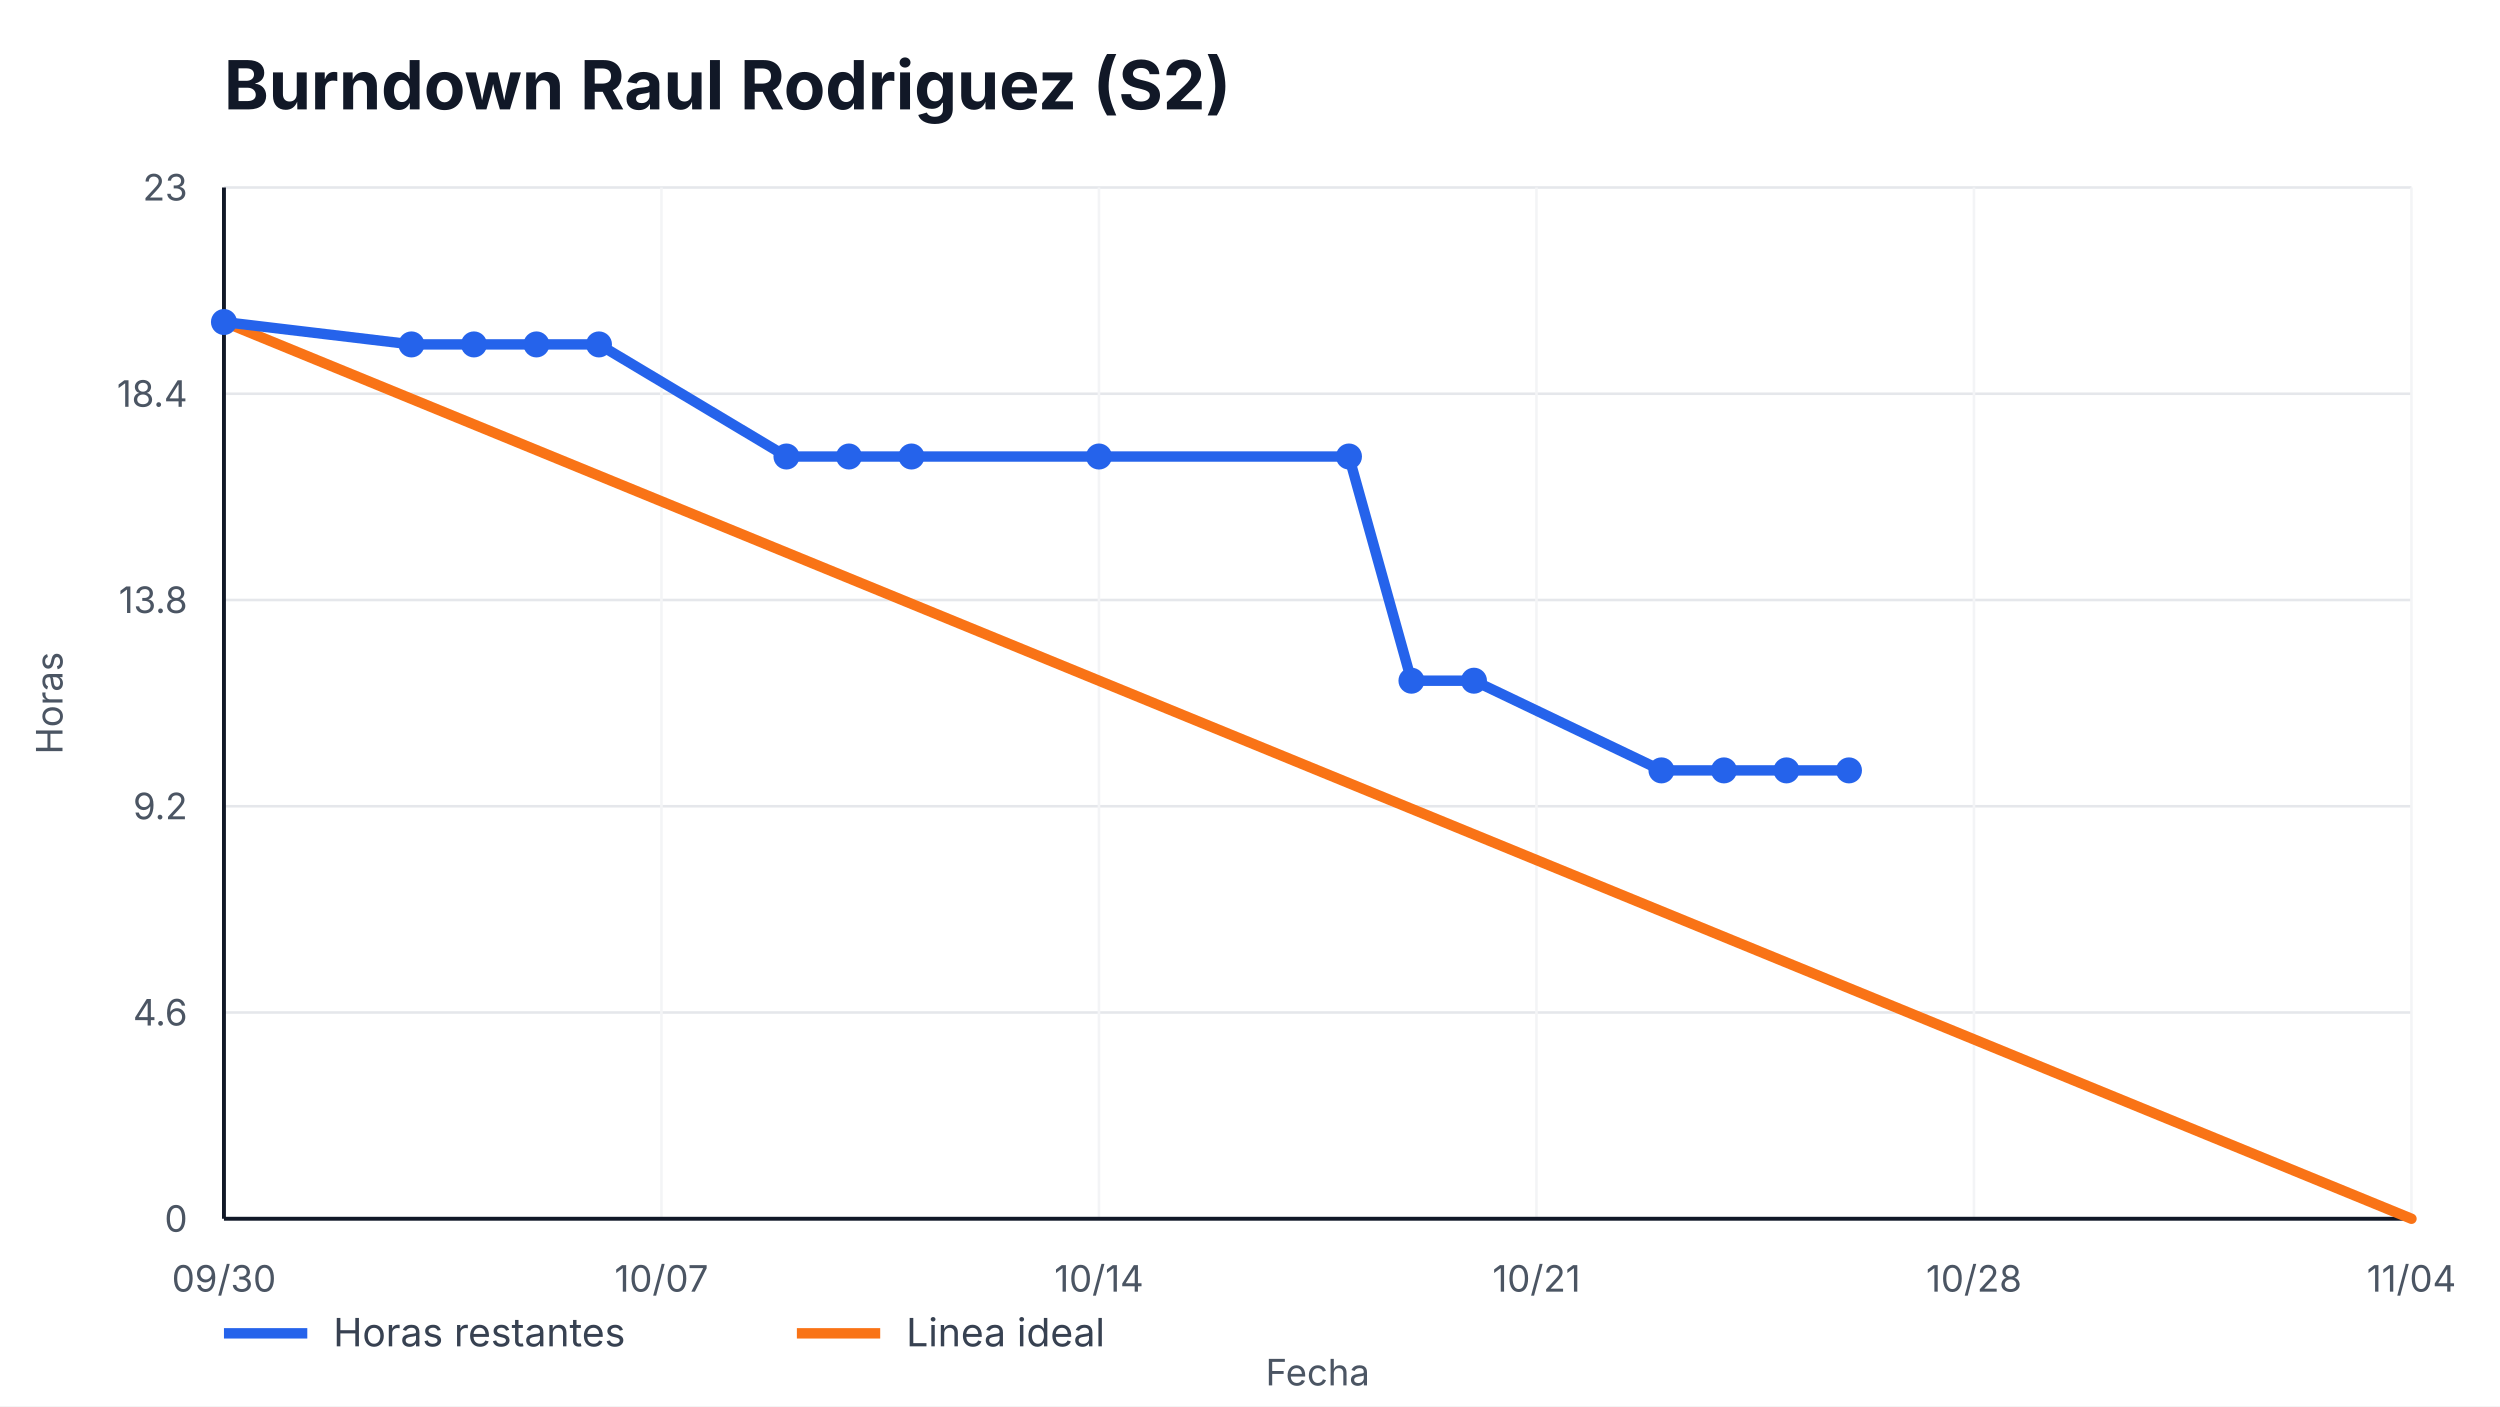
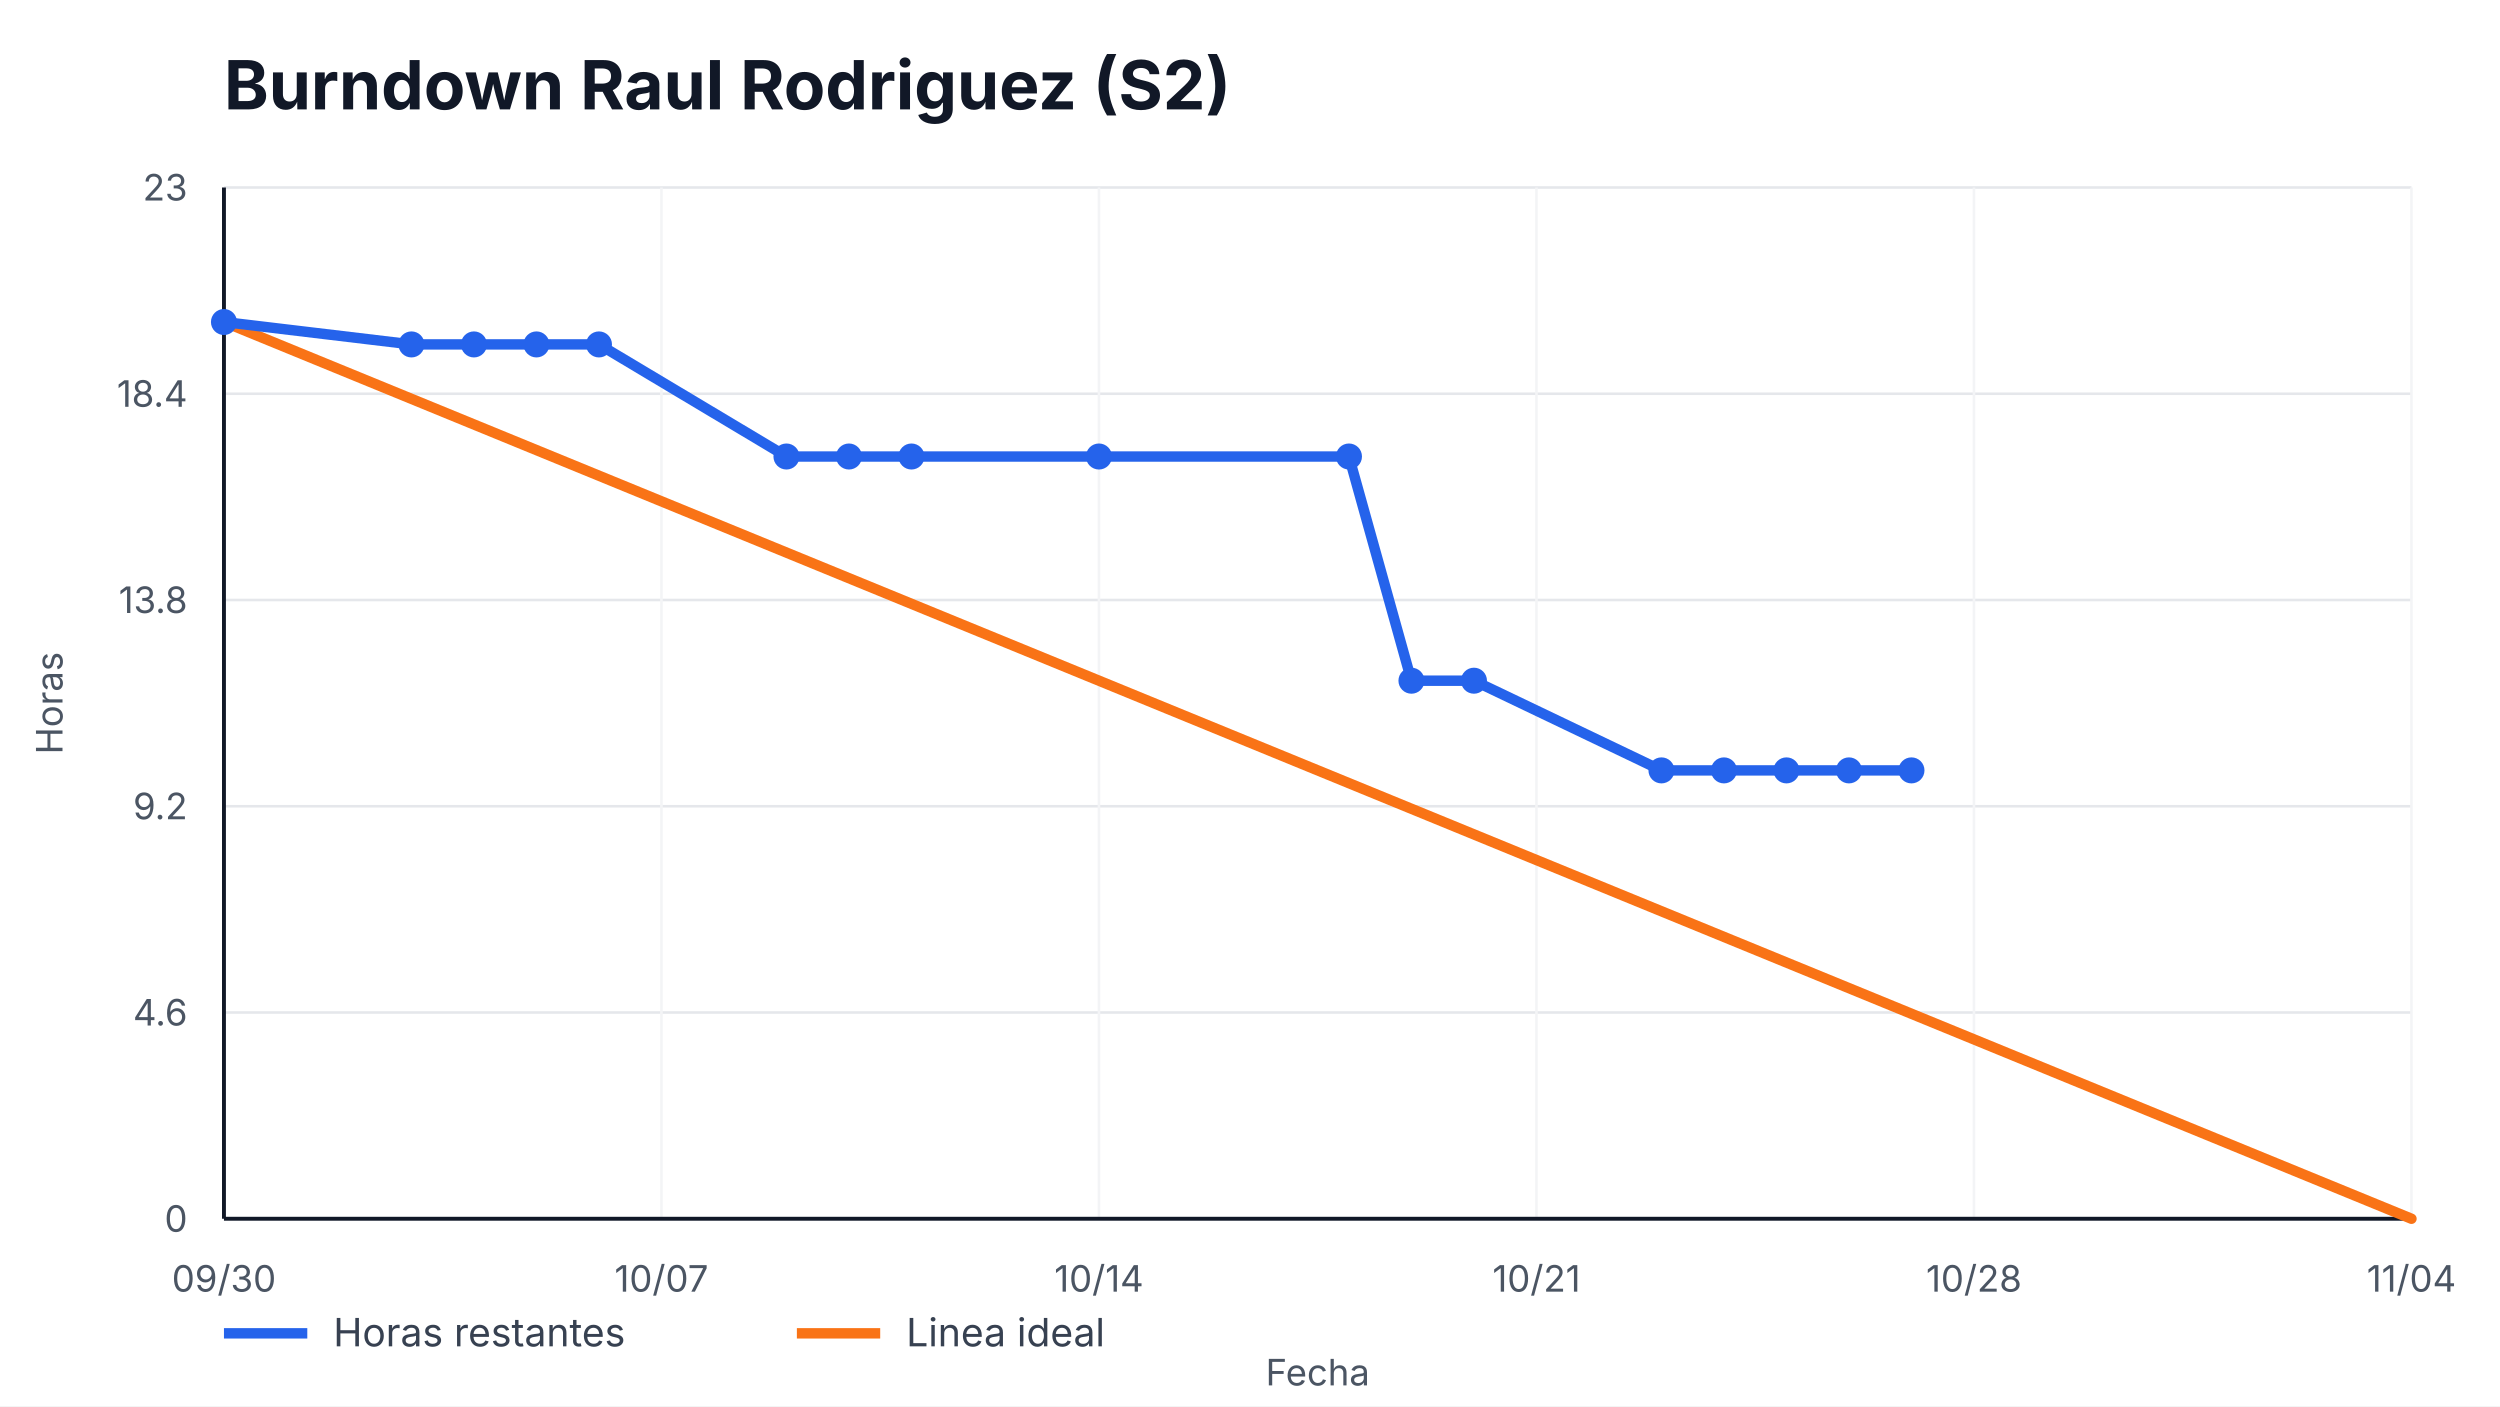
<svg xmlns="http://www.w3.org/2000/svg" width="960" height="540" viewBox="0 0 960 540" role="img" aria-label="Burndown Raul Rodriguez (S2)">
  <style>
    text { font-family: -apple-system, BlinkMacSystemFont, "Segoe UI", sans-serif; fill: #111827; }
    .title { font-size: 26px; font-weight: 700; }
    .axis { font-size: 14px; fill: #4b5563; }
    .legend { font-size: 15px; fill: #374151; }
    .overrun { font-size: 14px; font-weight: 700; fill: #b91c1c; }
  </style>
  <rect width="100%" height="100%" fill="#ffffff" />
  <text x="86" y="42" class="title">Burndown Raul Rodriguez (S2)</text>
  <g>
    <line x1="86" y1="468.00" x2="926" y2="468.00" stroke="#e5e7eb" />
    <line x1="86" y1="388.80" x2="926" y2="388.80" stroke="#e5e7eb" />
    <line x1="86" y1="309.60" x2="926" y2="309.60" stroke="#e5e7eb" />
    <line x1="86" y1="230.40" x2="926" y2="230.40" stroke="#e5e7eb" />
    <line x1="86" y1="151.20" x2="926" y2="151.20" stroke="#e5e7eb" />
    <line x1="86" y1="72.00" x2="926" y2="72.00" stroke="#e5e7eb" />
  </g>
  <g>
    <line x1="86.00" y1="72" x2="86.00" y2="468" stroke="#f3f4f6" />
    <text x="86.00" y="496" text-anchor="middle" class="axis">09/30</text>
    <line x1="254.00" y1="72" x2="254.00" y2="468" stroke="#f3f4f6" />
    <text x="254.00" y="496" text-anchor="middle" class="axis">10/07</text>
    <line x1="422.00" y1="72" x2="422.00" y2="468" stroke="#f3f4f6" />
    <text x="422.00" y="496" text-anchor="middle" class="axis">10/14</text>
    <line x1="590.00" y1="72" x2="590.00" y2="468" stroke="#f3f4f6" />
    <text x="590.00" y="496" text-anchor="middle" class="axis">10/21</text>
    <line x1="758.00" y1="72" x2="758.00" y2="468" stroke="#f3f4f6" />
    <text x="758.00" y="496" text-anchor="middle" class="axis">10/28</text>
    <line x1="926.00" y1="72" x2="926.00" y2="468" stroke="#f3f4f6" />
    <text x="926.00" y="496" text-anchor="middle" class="axis">11/04</text>
  </g>
  <line x1="86" y1="468" x2="926" y2="468" stroke="#111827" stroke-width="1.5" />
  <line x1="86" y1="72" x2="86" y2="468" stroke="#111827" stroke-width="1.5" />
  <g>
    <text x="72" y="473.00" text-anchor="end" class="axis">0</text>
    <text x="72" y="393.80" text-anchor="end" class="axis">4.6</text>
    <text x="72" y="314.60" text-anchor="end" class="axis">9.2</text>
    <text x="72" y="235.40" text-anchor="end" class="axis">13.8</text>
    <text x="72" y="156.20" text-anchor="end" class="axis">18.4</text>
    <text x="72" y="77.00" text-anchor="end" class="axis">23</text>
  </g>
  <polyline points="86.00,123.65 926.00,468.00" fill="none" stroke="#f97316" stroke-width="4" stroke-linecap="round" />
-   <polyline points="86.00,123.65 158.00,132.26 182.00,132.26 206.00,132.26 230.00,132.26 302.00,175.30 326.00,175.30 350.00,175.30 422.00,175.30 518.00,175.30 542.00,261.39 566.00,261.39 638.00,295.83 662.00,295.83 686.00,295.83 710.00,295.83" fill="none" stroke="#2563eb" stroke-width="4" stroke-linecap="round" stroke-linejoin="round" />
+   <polyline points="86.00,123.65 158.00,132.26 182.00,132.26 206.00,132.26 230.00,132.26 302.00,175.30 326.00,175.30 350.00,175.30 422.00,175.30 518.00,175.30 542.00,261.39 566.00,261.39 638.00,295.83 662.00,295.83 686.00,295.83 710.00,295.83 734.00,295.83" fill="none" stroke="#2563eb" stroke-width="4" stroke-linecap="round" stroke-linejoin="round" />
  <g>
    <circle cx="86.00" cy="123.65" r="5" fill="#2563eb" />
    <circle cx="158.00" cy="132.26" r="5" fill="#2563eb" />
    <circle cx="182.00" cy="132.26" r="5" fill="#2563eb" />
    <circle cx="206.00" cy="132.26" r="5" fill="#2563eb" />
    <circle cx="230.00" cy="132.26" r="5" fill="#2563eb" />
    <circle cx="302.00" cy="175.30" r="5" fill="#2563eb" />
    <circle cx="326.00" cy="175.30" r="5" fill="#2563eb" />
    <circle cx="350.00" cy="175.30" r="5" fill="#2563eb" />
    <circle cx="422.00" cy="175.30" r="5" fill="#2563eb" />
    <circle cx="518.00" cy="175.30" r="5" fill="#2563eb" />
    <circle cx="542.00" cy="261.39" r="5" fill="#2563eb" />
    <circle cx="566.00" cy="261.39" r="5" fill="#2563eb" />
    <circle cx="638.00" cy="295.83" r="5" fill="#2563eb" />
    <circle cx="662.00" cy="295.83" r="5" fill="#2563eb" />
    <circle cx="686.00" cy="295.83" r="5" fill="#2563eb" />
    <circle cx="710.00" cy="295.83" r="5" fill="#2563eb" />
+     <circle cx="734.00" cy="295.83" r="5" fill="#2563eb" />
  </g>
  <line x1="86" y1="512" x2="118" y2="512" stroke="#2563eb" stroke-width="4" />
  <text x="128" y="517" class="legend">Horas restantes</text>
  <line x1="306" y1="512" x2="338" y2="512" stroke="#f97316" stroke-width="4" />
  <text x="348" y="517" class="legend">Linea ideal</text>
  <text x="506.0" y="532" text-anchor="middle" class="axis">Fecha</text>
  <text x="24" y="270.0" transform="rotate(-90 24,270.0)" text-anchor="middle" class="axis">Horas</text>
</svg>
